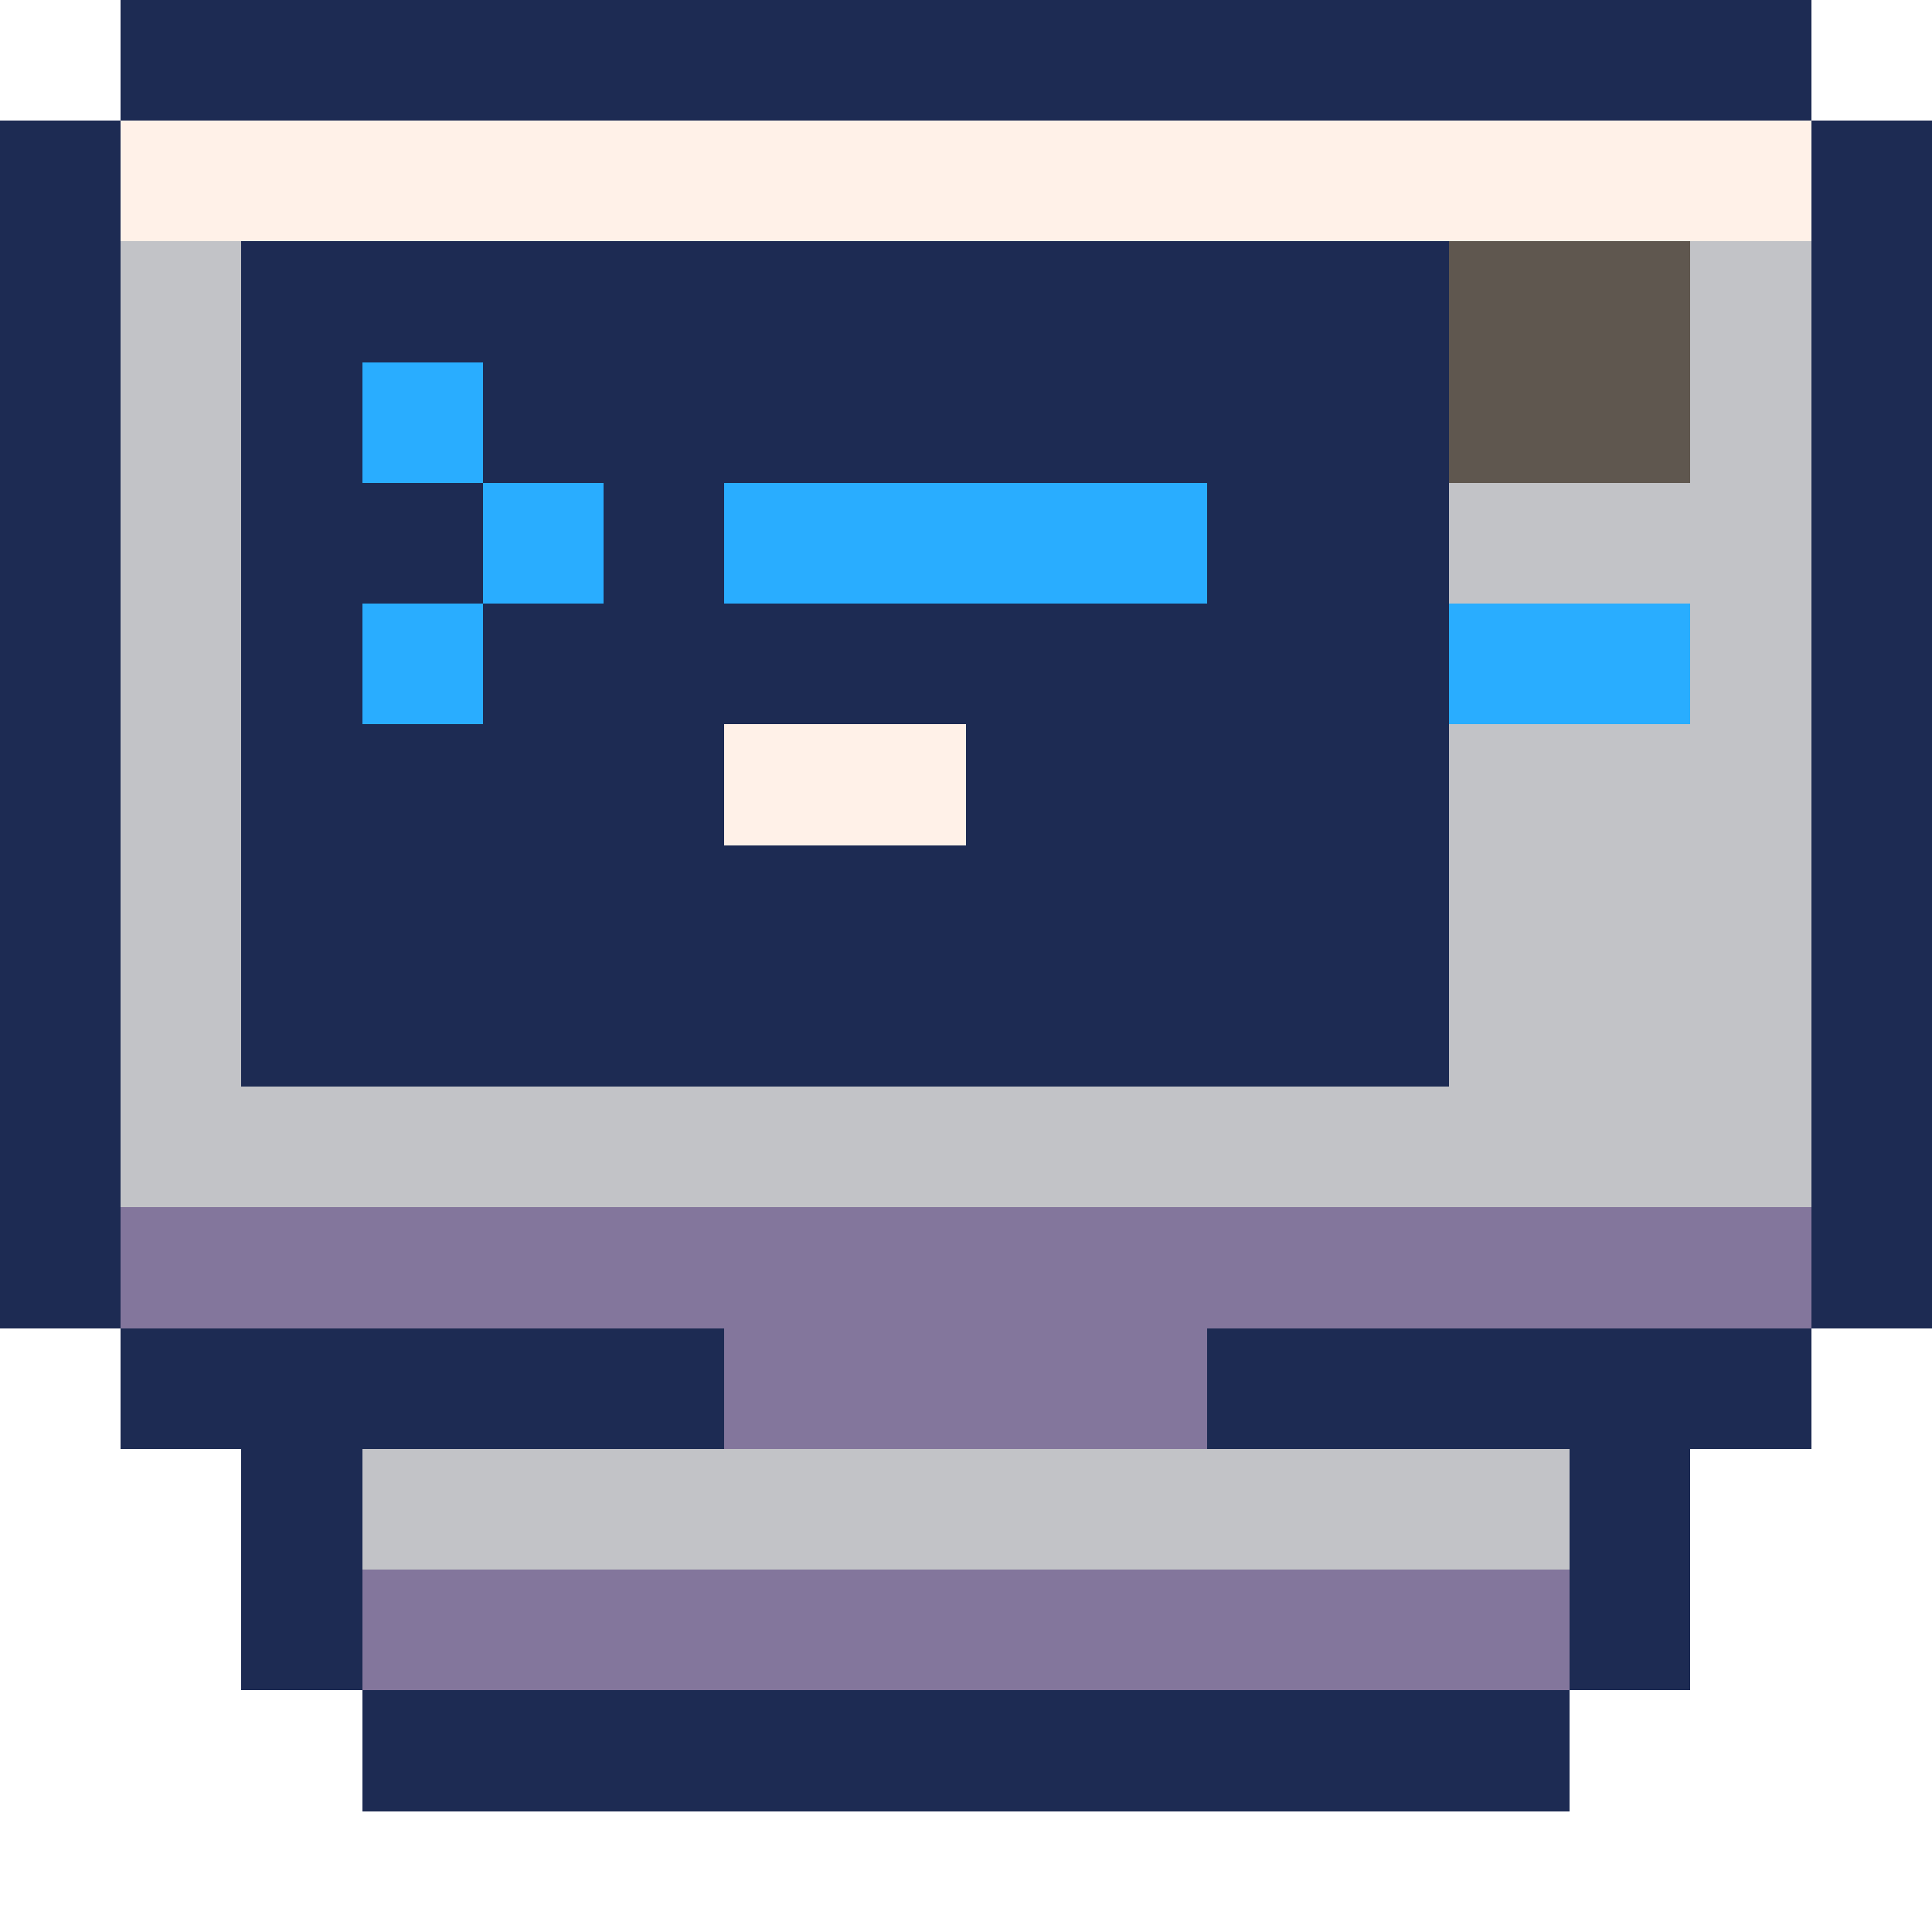
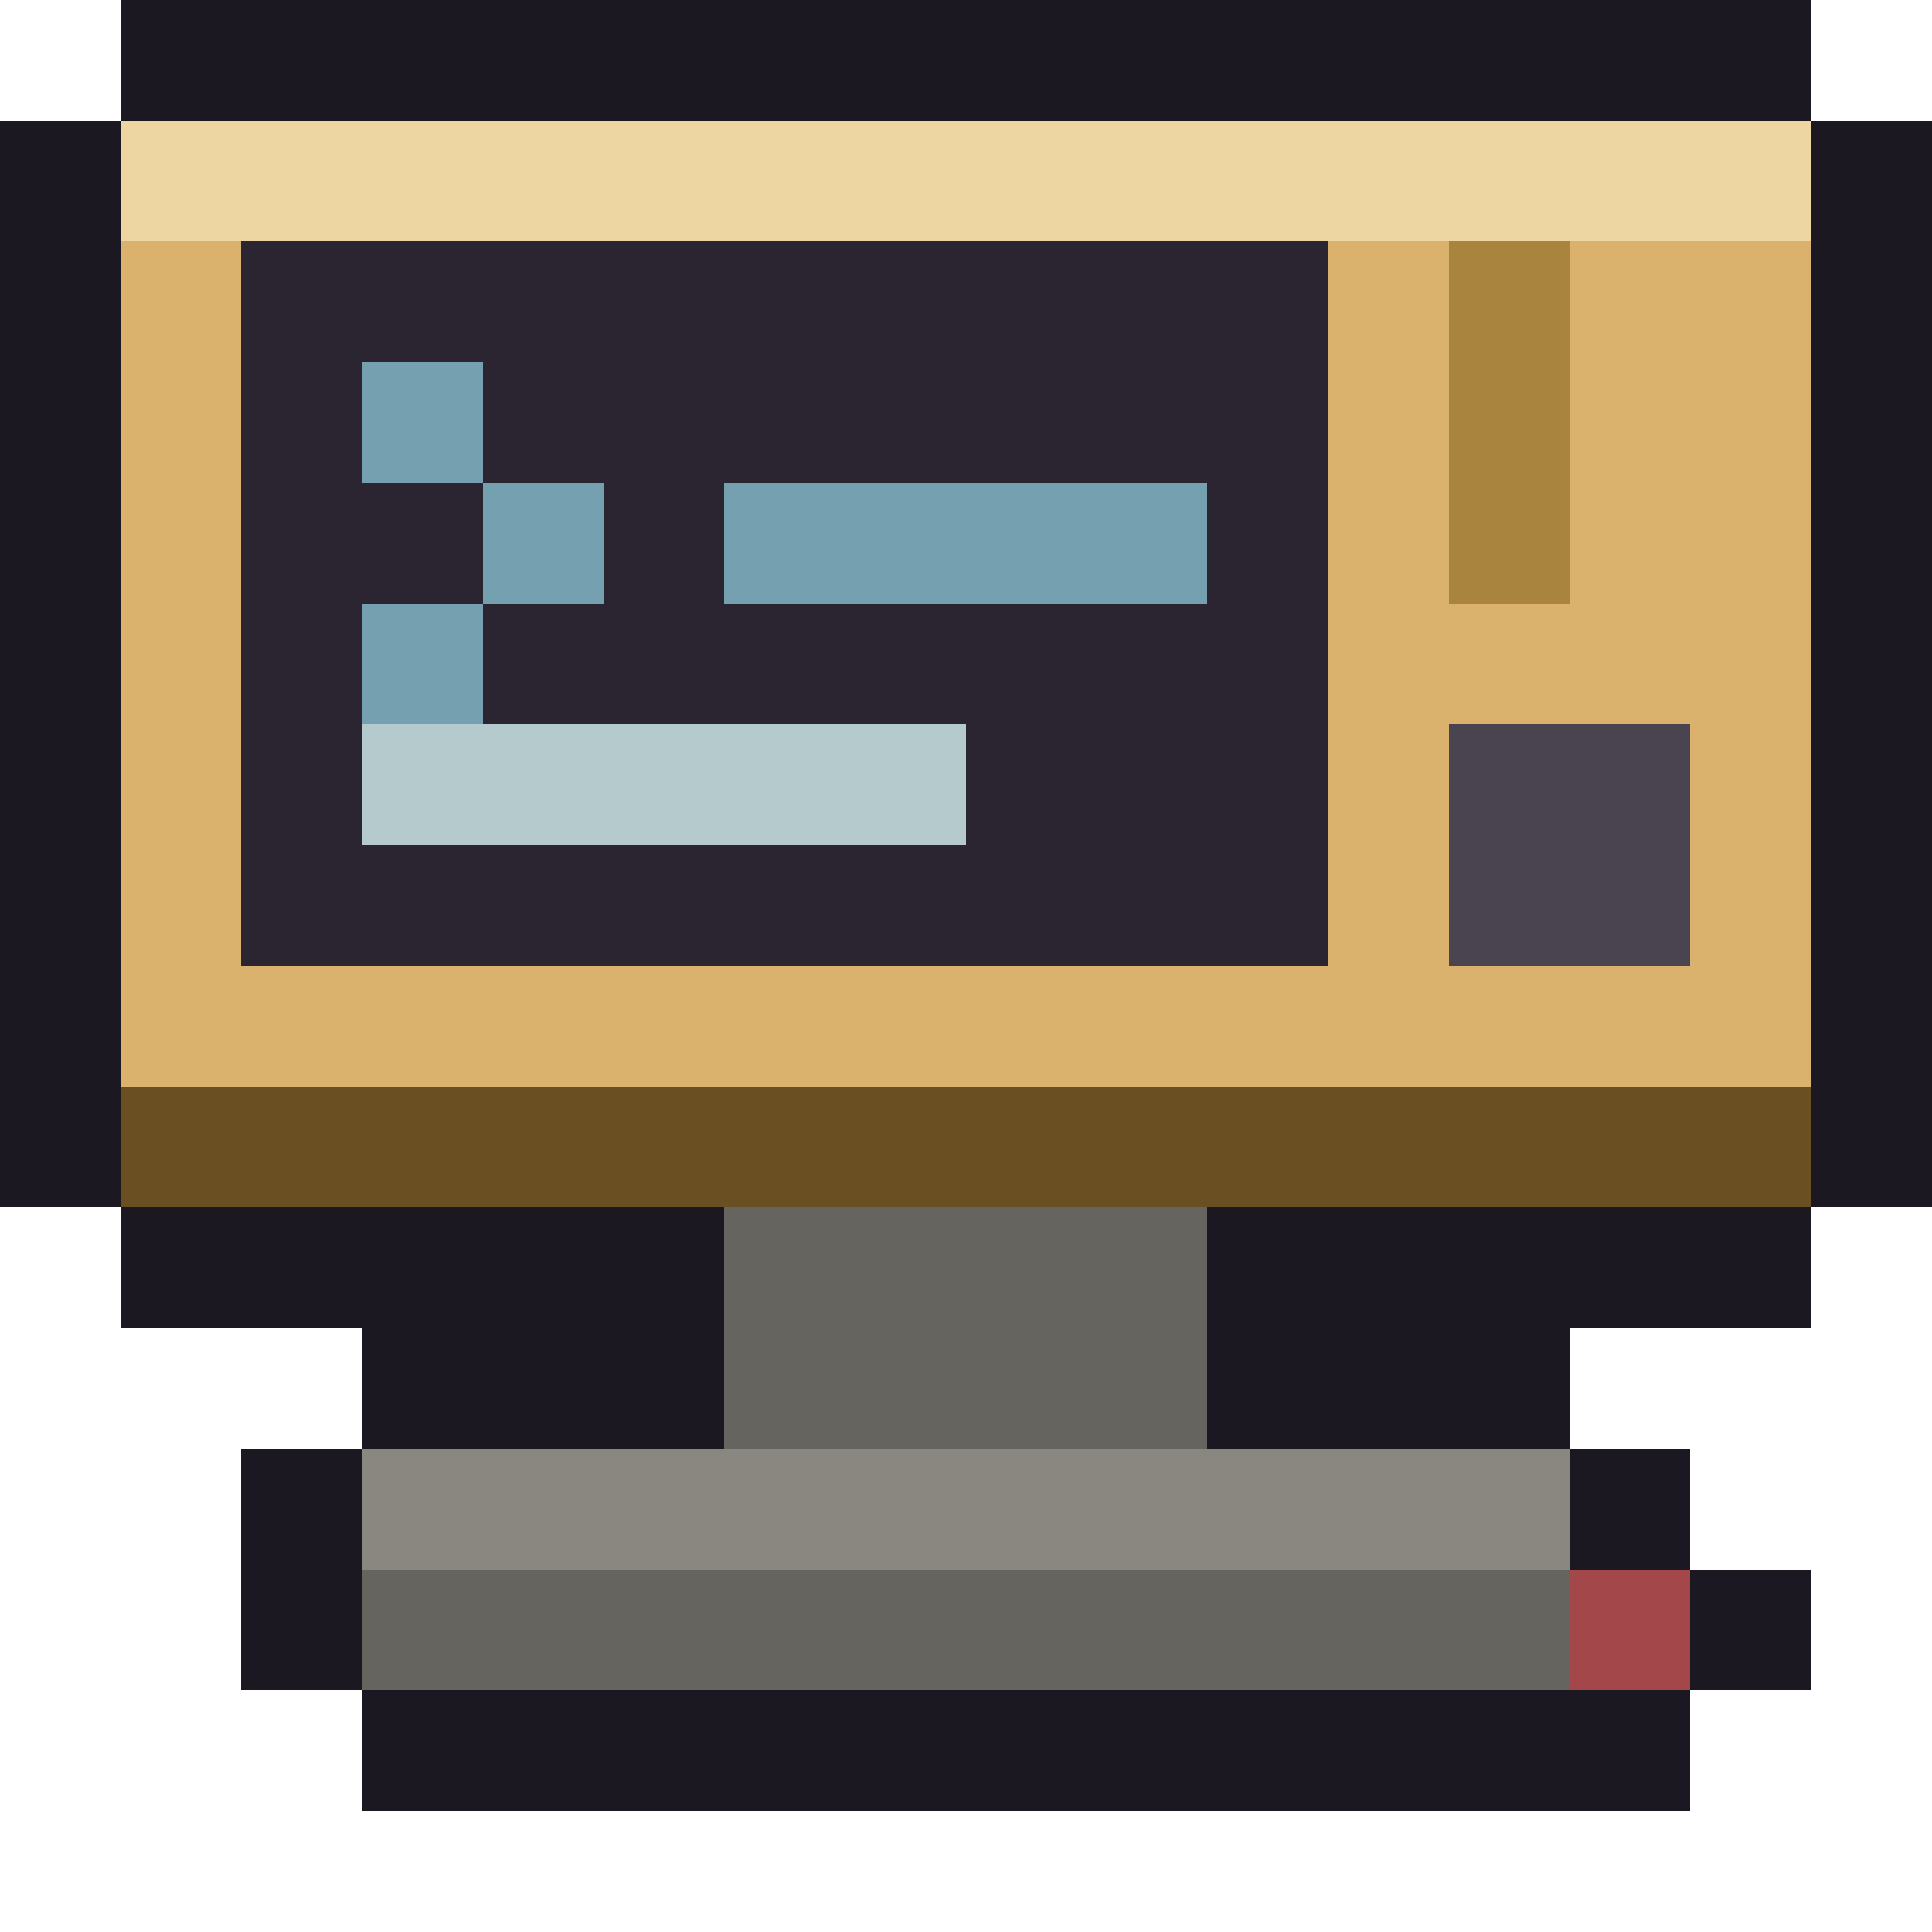
<svg xmlns="http://www.w3.org/2000/svg" width="8" height="8" viewBox="0 0 16 16" shape-rendering="crispEdges">
-   <g fill="#1D2B53">
+   <g fill="#1C1822">
    <rect x="1" y="0" width="14" height="1" />
-     <rect x="0" y="1" width="1" height="10" />
-     <rect x="15" y="1" width="1" height="10" />
-     <rect x="2" y="2" width="10" height="1" />
+     <rect x="0" y="1" width="1" height="9" />
+     <rect x="15" y="1" width="1" height="9" />
+     <rect x="1" y="10" width="5" height="1" />
+     <rect x="10" y="10" width="5" height="1" />
+     <rect x="3" y="11" width="3" height="1" />
+     <rect x="10" y="11" width="3" height="1" />
+     <rect x="2" y="12" width="1" height="2" />
+     <rect x="13" y="12" width="1" height="1" />
+     <rect x="14" y="13" width="1" height="1" />
+     <rect x="3" y="14" width="11" height="1" />
+   </g>
+   <g fill="#2A2530">
+     <rect x="2" y="2" width="9" height="1" />
    <rect x="2" y="3" width="1" height="1" />
-     <rect x="4" y="3" width="8" height="1" />
+     <rect x="4" y="3" width="7" height="1" />
    <rect x="2" y="4" width="2" height="1" />
    <rect x="5" y="4" width="1" height="1" />
-     <rect x="10" y="4" width="2" height="1" />
-     <rect x="2" y="5" width="1" height="1" />
-     <rect x="4" y="5" width="8" height="1" />
-     <rect x="2" y="6" width="4" height="1" />
-     <rect x="8" y="6" width="4" height="1" />
-     <rect x="2" y="7" width="10" height="2" />
-     <rect x="1" y="11" width="5" height="1" />
-     <rect x="10" y="11" width="5" height="1" />
-     <rect x="2" y="12" width="1" height="2" />
-     <rect x="13" y="12" width="1" height="2" />
-     <rect x="3" y="14" width="10" height="1" />
+     <rect x="10" y="4" width="1" height="1" />
+     <rect x="2" y="5" width="1" height="2" />
+     <rect x="4" y="5" width="7" height="1" />
+     <rect x="8" y="6" width="3" height="1" />
+     <rect x="2" y="7" width="9" height="1" />
  </g>
-   <g fill="#5F574F">
-     <rect x="12" y="2" width="2" height="2" />
+   <g fill="#66645F">
+     <rect x="6" y="10" width="4" height="2" />
+     <rect x="3" y="13" width="10" height="1" />
  </g>
-   <g fill="#C2C3C7">
-     <rect x="1" y="2" width="1" height="7" />
-     <rect x="14" y="2" width="1" height="2" />
-     <rect x="12" y="4" width="3" height="1" />
-     <rect x="14" y="5" width="1" height="1" />
-     <rect x="12" y="6" width="3" height="3" />
-     <rect x="1" y="9" width="14" height="1" />
+   <g fill="#8A8680">
    <rect x="3" y="12" width="10" height="1" />
  </g>
-   <g fill="#FFF1E8">
+   <g fill="#6A4F22">
+     <rect x="1" y="9" width="14" height="1" />
+   </g>
+   <g fill="#A8843F">
+     <rect x="12" y="2" width="1" height="3" />
+   </g>
+   <g fill="#DAB26E">
+     <rect x="1" y="2" width="1" height="6" />
+     <rect x="11" y="2" width="1" height="3" />
+     <rect x="13" y="2" width="2" height="3" />
+     <rect x="11" y="5" width="4" height="1" />
+     <rect x="11" y="6" width="1" height="2" />
+     <rect x="14" y="6" width="1" height="2" />
+     <rect x="1" y="8" width="14" height="1" />
+   </g>
+   <g fill="#EDD6A2">
    <rect x="1" y="1" width="14" height="1" />
-     <rect x="6" y="6" width="2" height="1" />
  </g>
-   <g fill="#29ADFF">
+   <g fill="#74A0AF">
    <rect x="3" y="3" width="1" height="1" />
    <rect x="4" y="4" width="1" height="1" />
    <rect x="6" y="4" width="4" height="1" />
    <rect x="3" y="5" width="1" height="1" />
-     <rect x="12" y="5" width="2" height="1" />
  </g>
-   <g fill="#83769C">
-     <rect x="1" y="10" width="14" height="1" />
-     <rect x="6" y="11" width="4" height="1" />
-     <rect x="3" y="13" width="10" height="1" />
+   <g fill="#B4CACC">
+     <rect x="3" y="6" width="5" height="1" />
+   </g>
+   <g fill="#A4474B">
+     <rect x="13" y="13" width="1" height="1" />
+   </g>
+   <g fill="#4A4450">
+     <rect x="12" y="6" width="2" height="2" />
  </g>
</svg>
